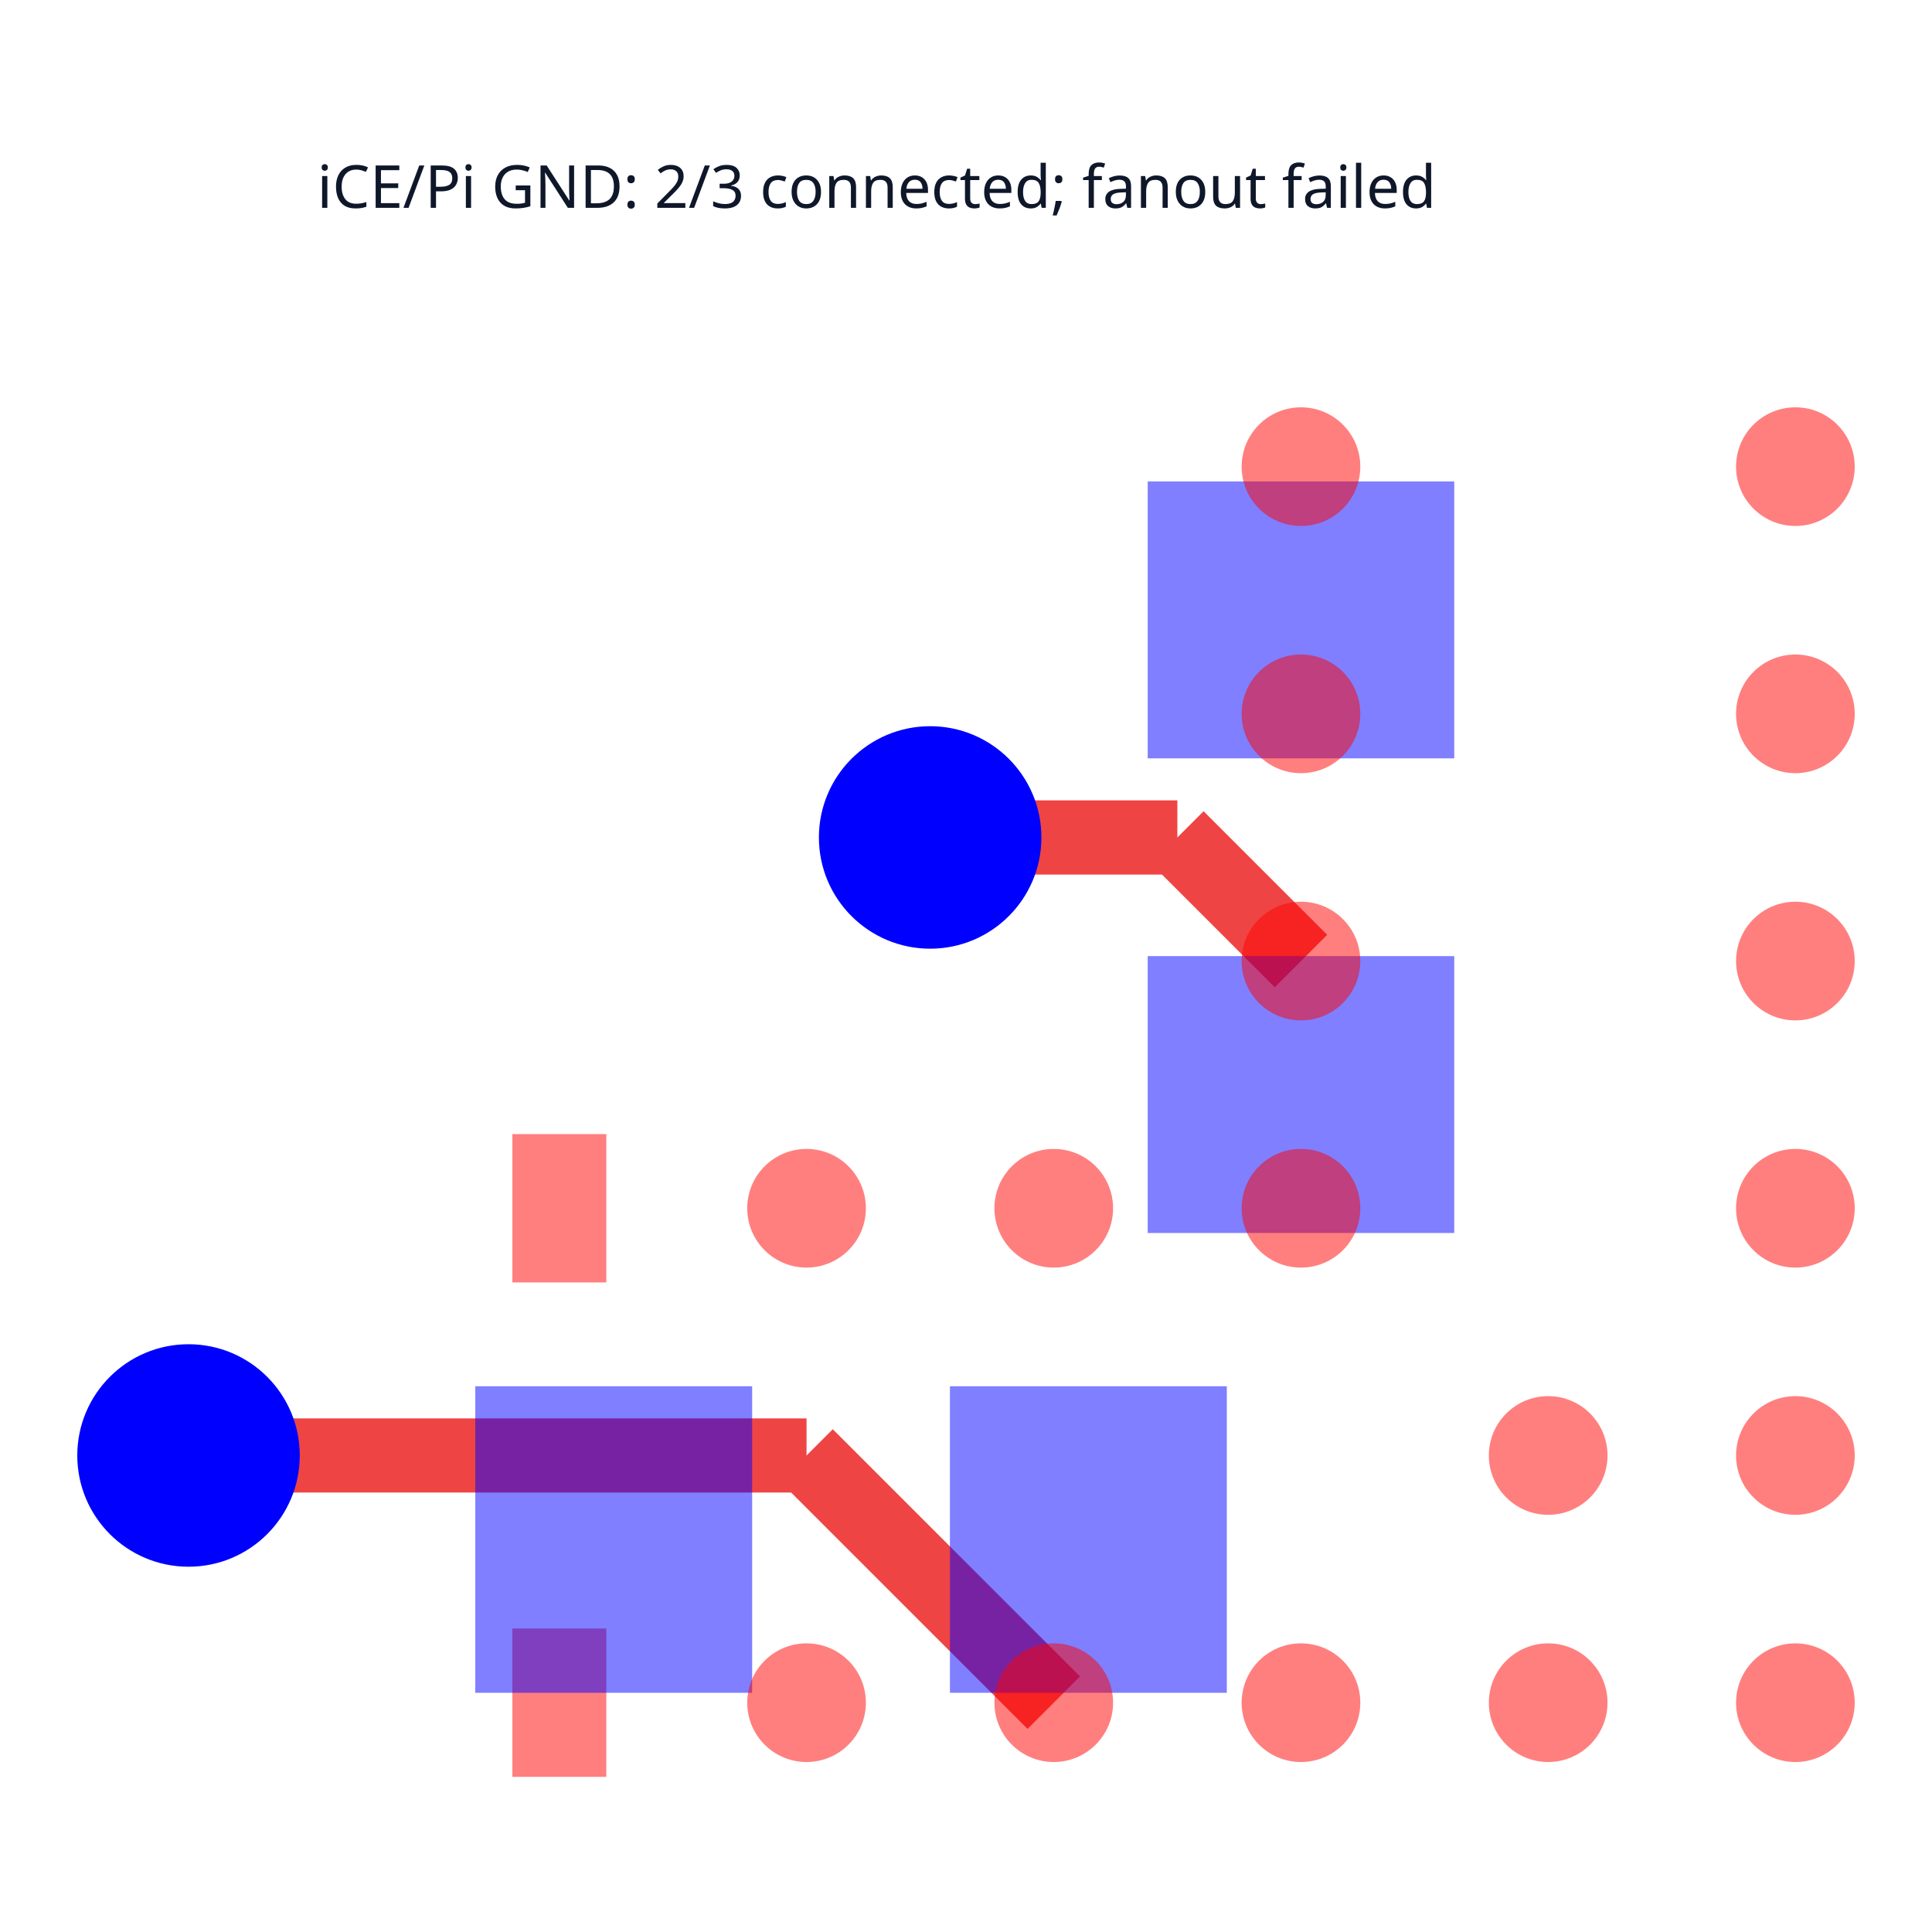
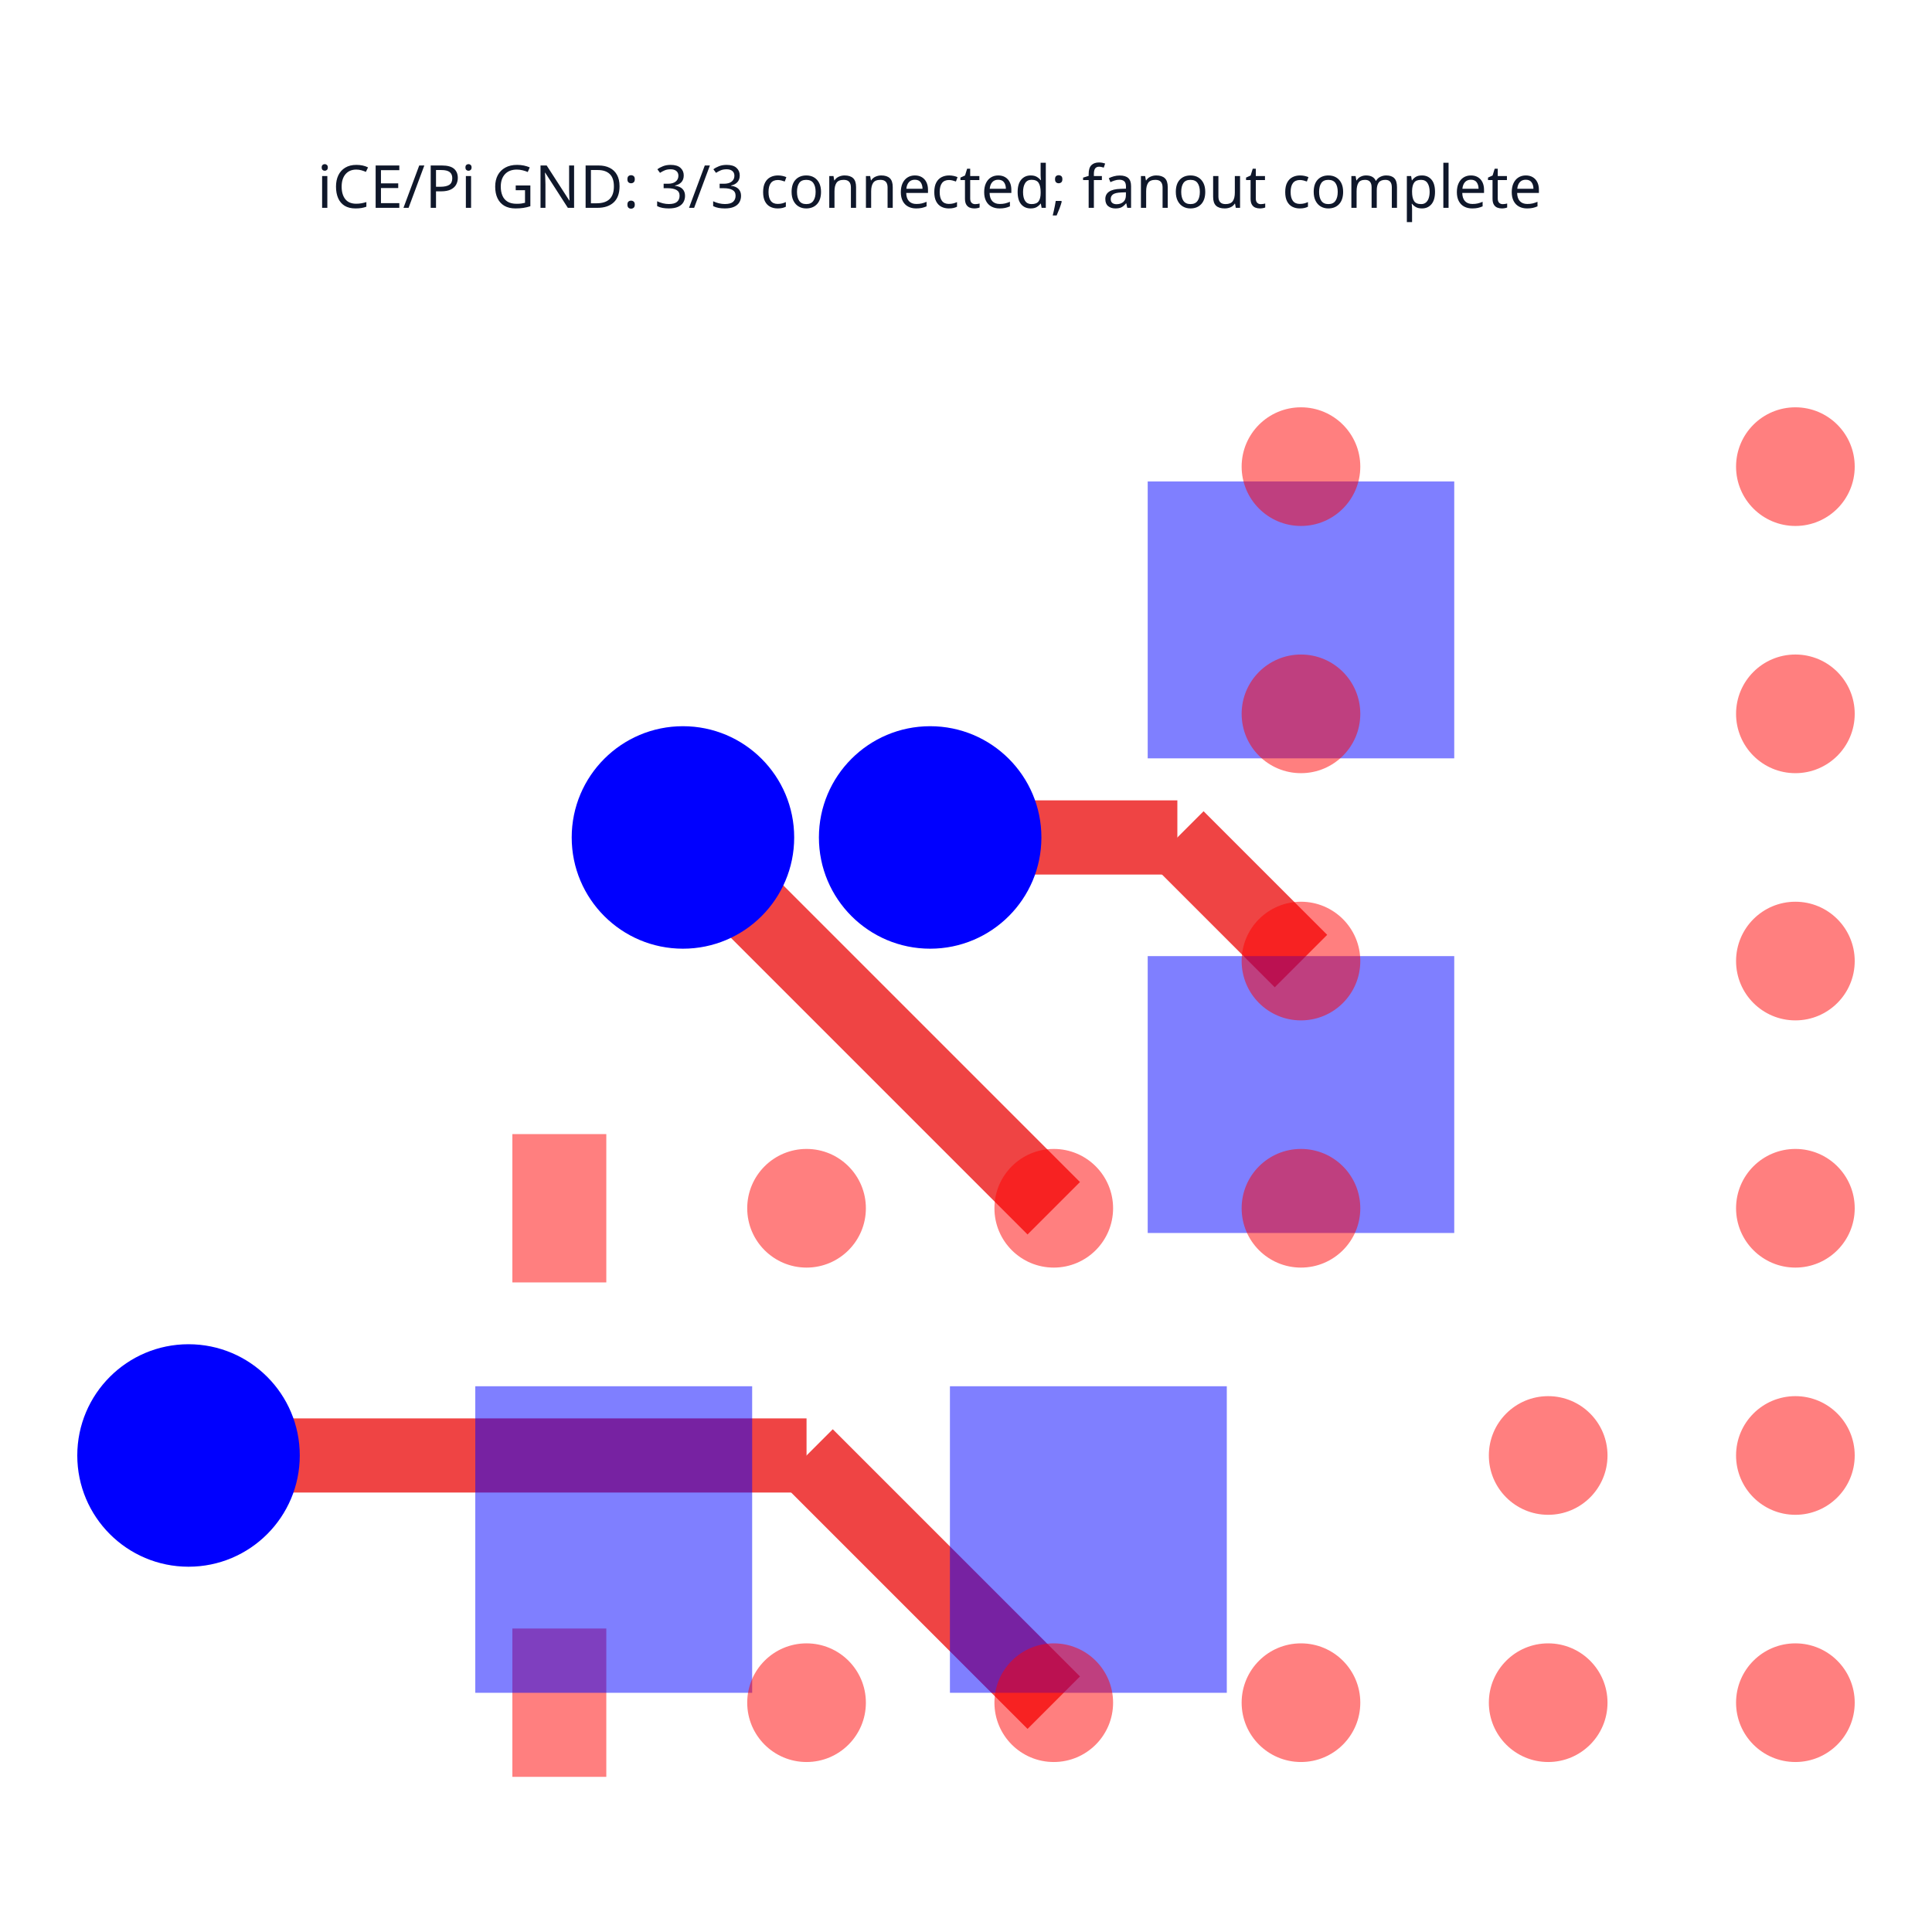
<svg xmlns="http://www.w3.org/2000/svg" width="1000" height="1000" viewBox="0 0 1000 1000">
  <rect width="100%" height="100%" fill="white" />
  <g>
    <polyline data-points="2.4899999999987585,13.829999999999984 2.2399999999987585,14.079999999999984" data-type="line" data-label="" points="673.38,497.441 609.402,433.463" fill="none" stroke="#ef4444" stroke-linejoin="round" stroke-width="38.387" />
  </g>
  <g>
    <polyline data-points="2.2399999999987585,14.079999999999984 1.739999999998759,14.079999999999984" data-type="line" data-label="" points="609.402,433.463 481.446,433.463" fill="none" stroke="#ef4444" stroke-linejoin="round" stroke-width="38.387" />
  </g>
  <g>
    <polyline data-points="1.9899999999987583,12.329999999999984 1.4899999999987583,12.829999999999984" data-type="line" data-label="" points="545.424,881.307 417.469,753.352" fill="none" stroke="#ef4444" stroke-linejoin="round" stroke-width="38.387" />
  </g>
  <g>
    <polyline data-points="1.4899999999987583,12.829999999999984 0.23999999999875987,12.829999999999984" data-type="line" data-label="" points="417.469,753.352 97.58,753.352" fill="none" stroke="#ef4444" stroke-linejoin="round" stroke-width="38.387" />
+   </g>
+   <g>
+     <polyline data-points="1.9899999999987585,13.329999999999984 1.2399999999987592,14.079999999999984" data-type="line" data-label="" points="545.424,625.396 353.491,433.463" fill="none" stroke="#ef4444" stroke-linejoin="round" stroke-width="38.387" />
  </g>
  <g>
    <rect data-type="rect" data-label="top" data-x="0.9899999999987583" data-y="12.329999999999984" data-ccw-rotation-degrees="180" x="265.202" y="842.921" width="48.623" height="76.773" fill="rgba(255,0,0,0.5)" stroke="black" stroke-width="0.004" transform="rotate(180 289.5132 881.3074)" />
  </g>
  <g>
    <rect data-type="rect" data-label="top" data-x="0.9899999999987583" data-y="13.329999999999984" data-ccw-rotation-degrees="180" x="265.202" y="587.01" width="48.623" height="76.773" fill="rgba(255,0,0,0.5)" stroke="black" stroke-width="0.004" transform="rotate(180 289.5132 625.3964)" />
  </g>
  <g>
    <rect data-type="rect" data-label="bottom" data-x="2.4899999999987585" data-y="14.519999999999992" x="594.047" y="249.207" width="158.665" height="143.31" fill="rgba(0,0,255,0.5)" stroke="black" stroke-width="0.004" />
  </g>
  <g>
    <rect data-type="rect" data-label="bottom" data-x="2.4899999999987585" data-y="13.559999999999992" x="594.047" y="494.882" width="158.665" height="143.31" fill="rgba(0,0,255,0.5)" stroke="black" stroke-width="0.004" />
  </g>
  <g>
    <rect data-type="rect" data-label="bottom" data-x="1.099999999998762" data-y="12.659999999999982" x="246.008" y="717.524" width="143.31" height="158.665" fill="rgba(0,0,255,0.5)" stroke="black" stroke-width="0.004" />
  </g>
  <g>
    <rect data-type="rect" data-label="bottom" data-x="2.059999999998762" data-y="12.659999999999982" x="491.683" y="717.524" width="143.31" height="158.665" fill="rgba(0,0,255,0.5)" stroke="black" stroke-width="0.004" />
  </g>
  <circle data-type="circle" data-label="" data-x="1.739999999998759" data-y="14.079999999999984" cx="481.446" cy="433.463" r="57.58" fill="blue" stroke="none" stroke-width="0.004" />
  <circle data-type="circle" data-label="" data-x="0.23999999999875987" data-y="12.829999999999984" cx="97.58" cy="753.352" r="57.58" fill="blue" stroke="none" stroke-width="0.004" />
+   <circle data-type="circle" data-label="" data-x="1.2399999999987592" data-y="14.079999999999984" cx="353.491" cy="433.463" r="57.58" fill="blue" stroke="none" stroke-width="0.004" />
  <circle data-type="circle" data-label="" data-x="3.489999999998758" data-y="12.329999999999984" cx="929.291" cy="881.307" r="30.709" fill="rgba(255,0,0,0.5)" stroke="black" stroke-width="0.004" />
  <circle data-type="circle" data-label="" data-x="2.9899999999987585" data-y="12.329999999999984" cx="801.335" cy="881.307" r="30.709" fill="rgba(255,0,0,0.5)" stroke="black" stroke-width="0.004" />
  <circle data-type="circle" data-label="" data-x="2.4899999999987585" data-y="12.329999999999984" cx="673.38" cy="881.307" r="30.709" fill="rgba(255,0,0,0.5)" stroke="black" stroke-width="0.004" />
  <circle data-type="circle" data-label="" data-x="1.9899999999987583" data-y="12.329999999999984" cx="545.424" cy="881.307" r="30.709" fill="rgba(255,0,0,0.5)" stroke="black" stroke-width="0.004" />
  <circle data-type="circle" data-label="" data-x="1.4899999999987583" data-y="12.329999999999984" cx="417.469" cy="881.307" r="30.709" fill="rgba(255,0,0,0.5)" stroke="black" stroke-width="0.004" />
  <circle data-type="circle" data-label="" data-x="3.4899999999987585" data-y="12.829999999999984" cx="929.291" cy="753.352" r="30.709" fill="rgba(255,0,0,0.5)" stroke="black" stroke-width="0.004" />
  <circle data-type="circle" data-label="" data-x="2.9899999999987585" data-y="12.829999999999984" cx="801.335" cy="753.352" r="30.709" fill="rgba(255,0,0,0.5)" stroke="black" stroke-width="0.004" />
  <circle data-type="circle" data-label="" data-x="3.4899999999987585" data-y="13.329999999999984" cx="929.291" cy="625.396" r="30.709" fill="rgba(255,0,0,0.5)" stroke="black" stroke-width="0.004" />
  <circle data-type="circle" data-label="" data-x="2.4899999999987585" data-y="13.329999999999984" cx="673.38" cy="625.396" r="30.709" fill="rgba(255,0,0,0.5)" stroke="black" stroke-width="0.004" />
  <circle data-type="circle" data-label="" data-x="1.9899999999987585" data-y="13.329999999999984" cx="545.424" cy="625.396" r="30.709" fill="rgba(255,0,0,0.5)" stroke="black" stroke-width="0.004" />
  <circle data-type="circle" data-label="" data-x="1.4899999999987583" data-y="13.329999999999984" cx="417.469" cy="625.396" r="30.709" fill="rgba(255,0,0,0.5)" stroke="black" stroke-width="0.004" />
  <circle data-type="circle" data-label="" data-x="3.4899999999987585" data-y="13.829999999999984" cx="929.291" cy="497.441" r="30.709" fill="rgba(255,0,0,0.5)" stroke="black" stroke-width="0.004" />
  <circle data-type="circle" data-label="" data-x="2.4899999999987585" data-y="13.829999999999984" cx="673.38" cy="497.441" r="30.709" fill="rgba(255,0,0,0.5)" stroke="black" stroke-width="0.004" />
  <circle data-type="circle" data-label="" data-x="3.4899999999987585" data-y="14.329999999999984" cx="929.291" cy="369.485" r="30.709" fill="rgba(255,0,0,0.5)" stroke="black" stroke-width="0.004" />
  <circle data-type="circle" data-label="" data-x="2.4899999999987585" data-y="14.329999999999984" cx="673.38" cy="369.485" r="30.709" fill="rgba(255,0,0,0.5)" stroke="black" stroke-width="0.004" />
  <circle data-type="circle" data-label="" data-x="3.4899999999987585" data-y="14.829999999999984" cx="929.291" cy="241.53" r="30.709" fill="rgba(255,0,0,0.5)" stroke="black" stroke-width="0.004" />
  <circle data-type="circle" data-label="" data-x="2.4899999999987585" data-y="14.829999999999984" cx="673.38" cy="241.53" r="30.709" fill="rgba(255,0,0,0.5)" stroke="black" stroke-width="0.004" />
-   <text data-type="text" data-label="iCE/Pi GND: 2/3 connected; fanout failed" data-x="0.5" data-y="15.4" x="164.117" y="95.661" fill="#0f172a" font-size="30.709" font-family="sans-serif" text-anchor="start" dominant-baseline="central">iCE/Pi GND: 2/3 connected; fanout failed</text>
+   <text data-type="text" data-label="iCE/Pi GND: 3/3 connected; fanout complete" data-x="0.5" data-y="15.4" x="164.117" y="95.661" fill="#0f172a" font-size="30.709" font-family="sans-serif" text-anchor="start" dominant-baseline="central">iCE/Pi GND: 3/3 connected; fanout complete</text>
  <g id="crosshair" style="display: none">
    <line id="crosshair-h" y1="0" y2="1000" stroke="#666" stroke-width="0.5" />
    <line id="crosshair-v" x1="0" x2="1000" stroke="#666" stroke-width="0.5" />
    <text id="coordinates" font-family="monospace" font-size="12" fill="#666" />
  </g>
</svg>
